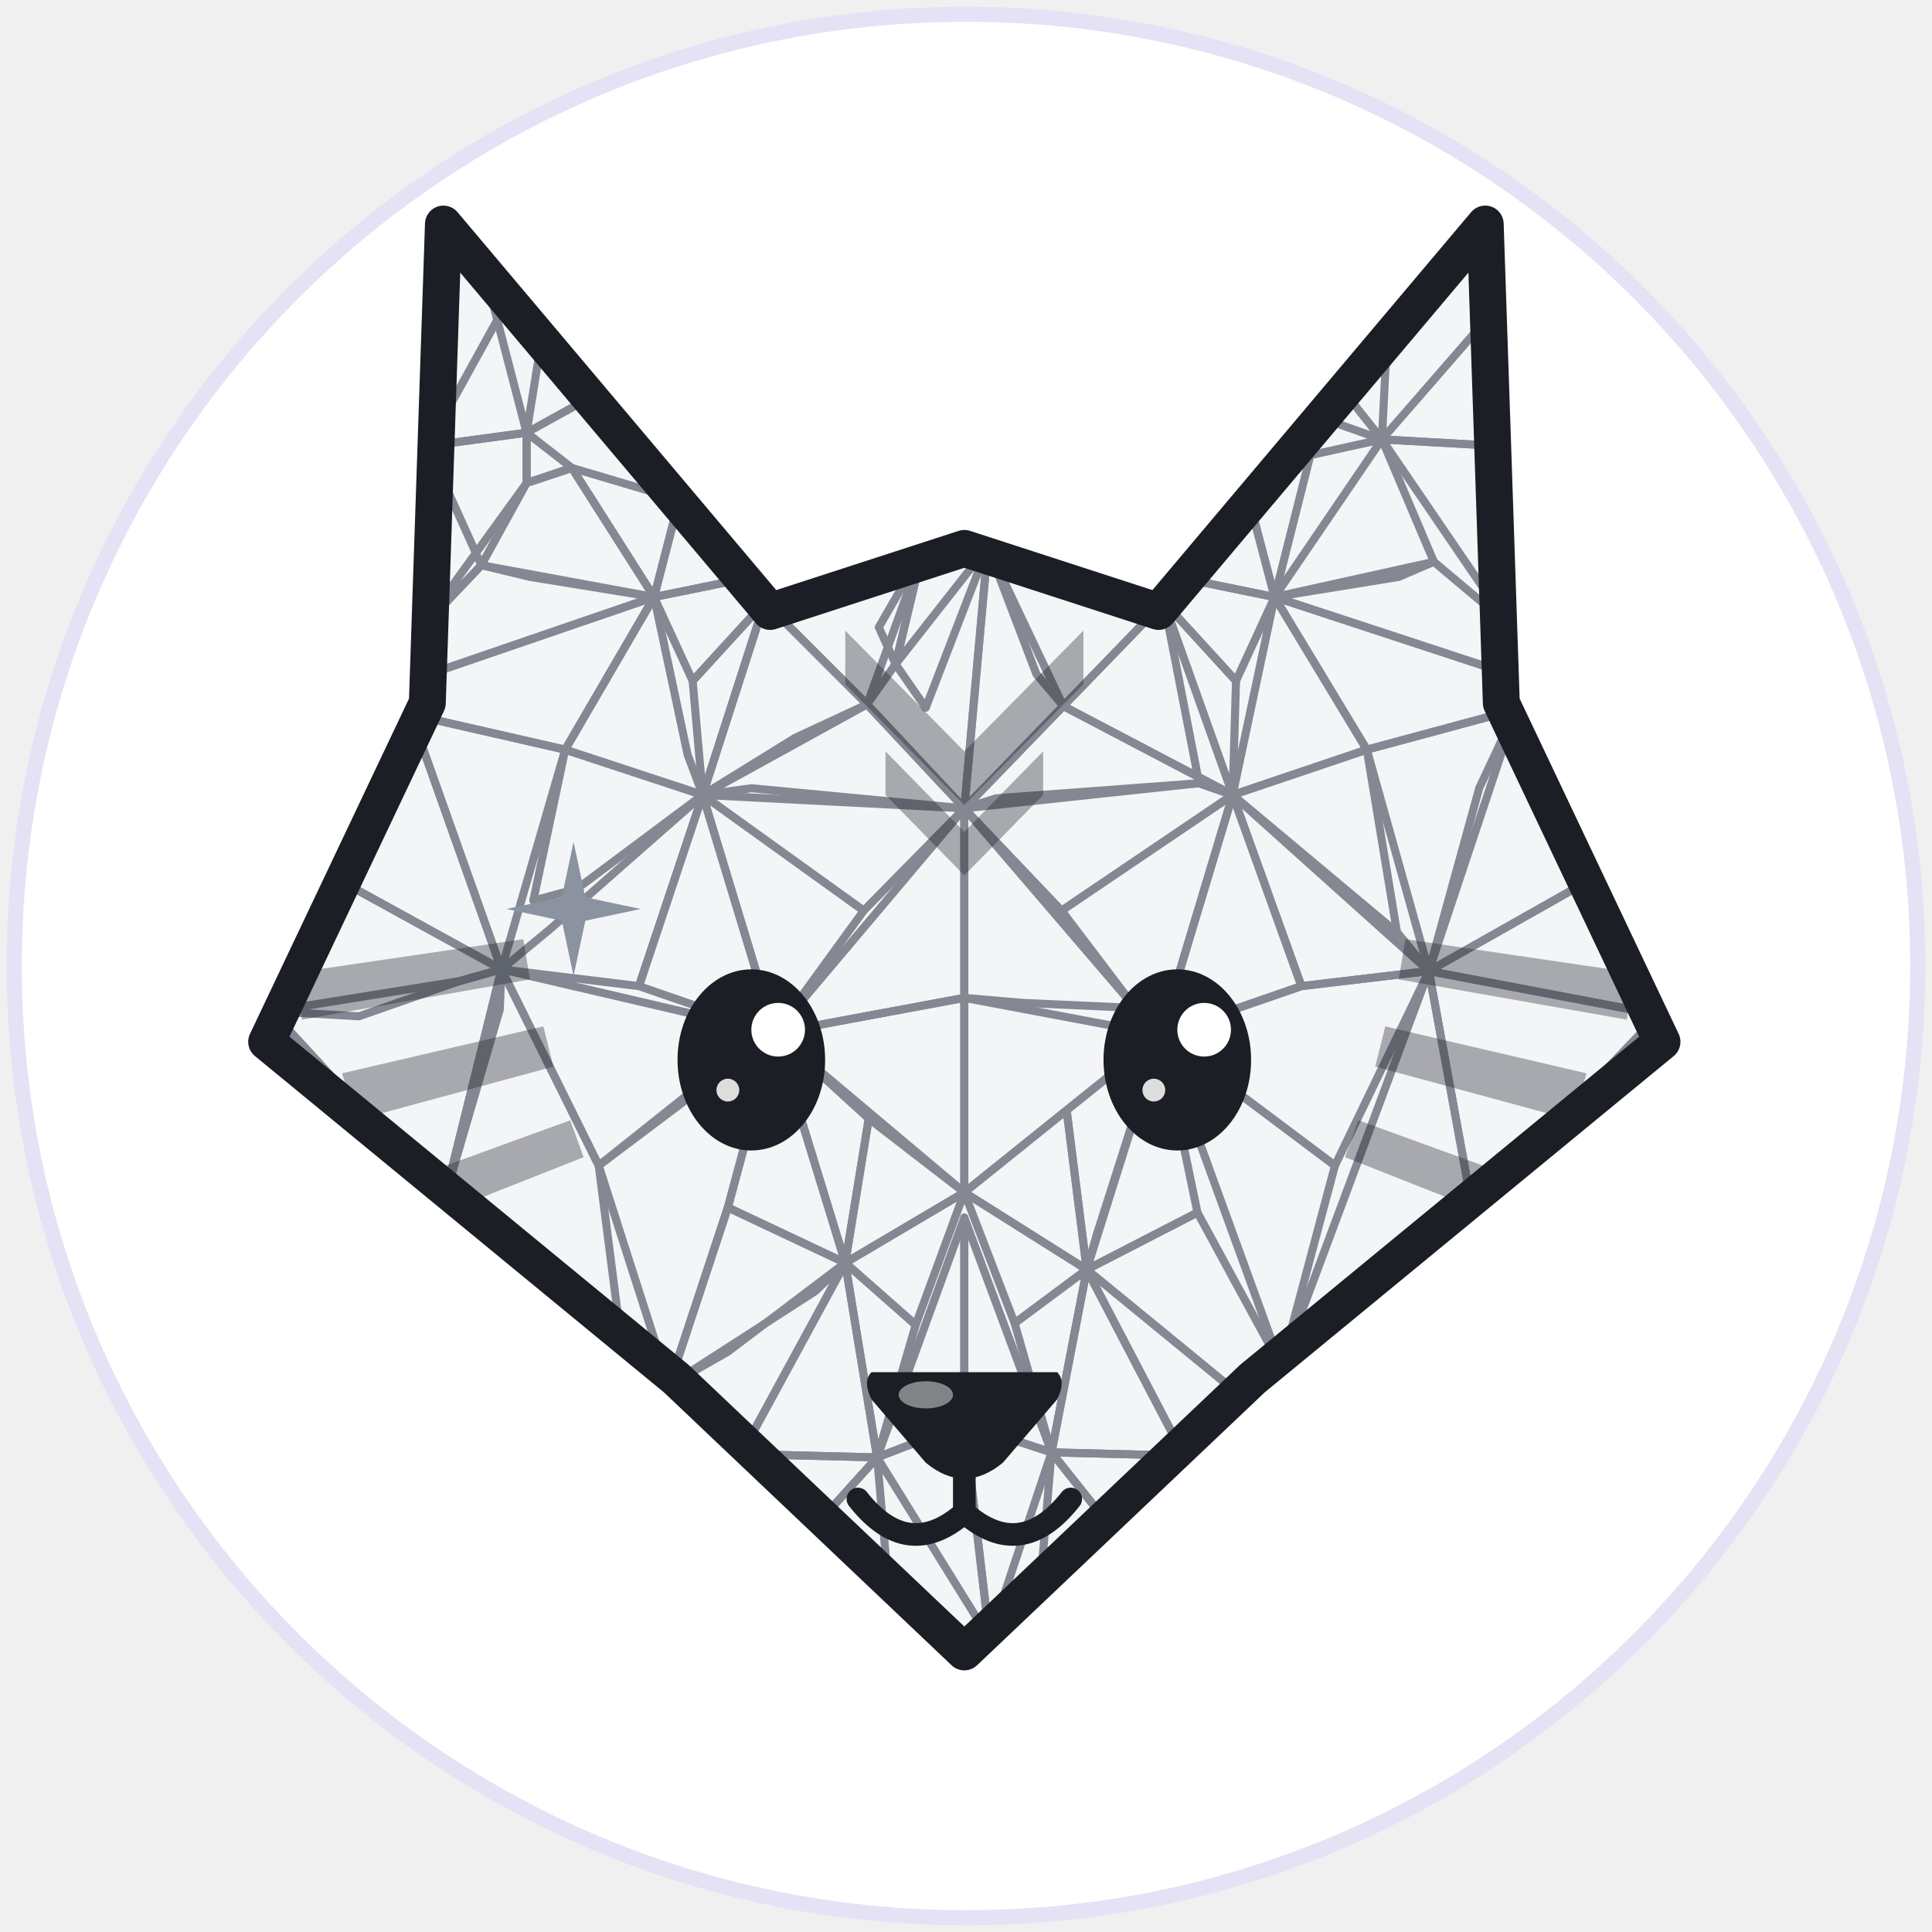
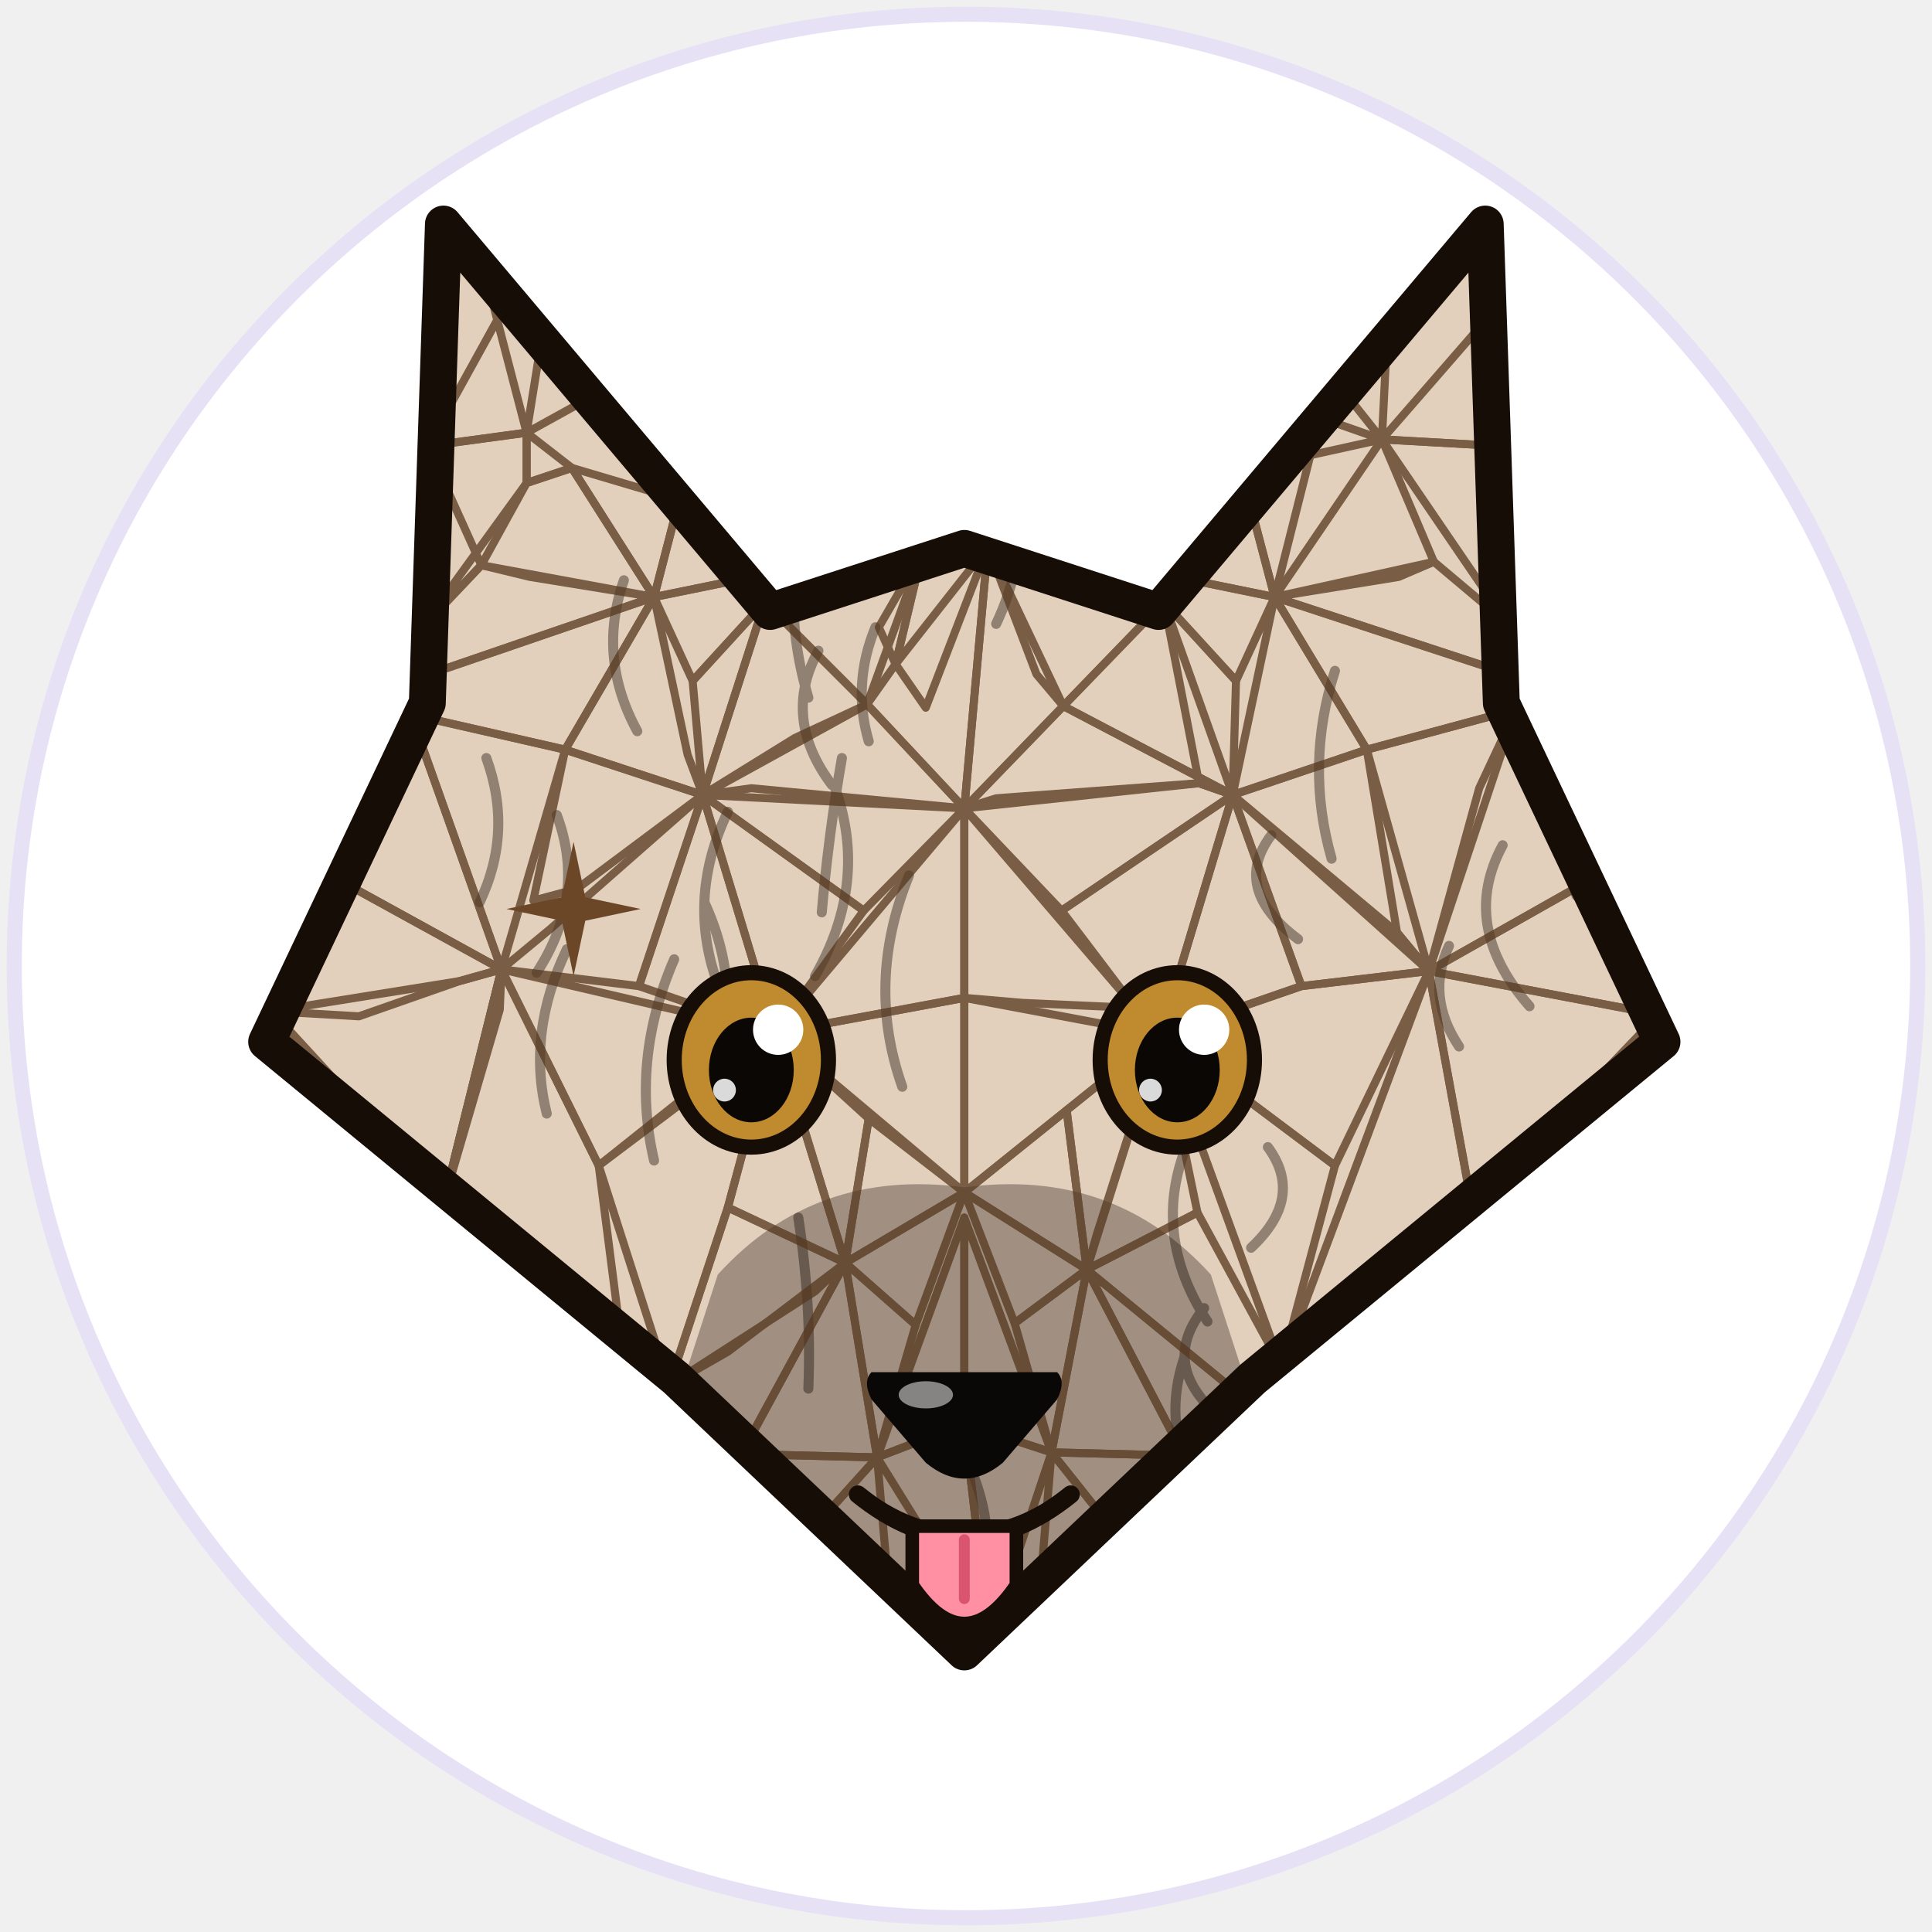
<svg xmlns="http://www.w3.org/2000/svg" viewBox="-38 -28 576 576" role="img" aria-label="Lobinho">
  <defs>
    <clipPath id="c-linhas-lobinho">
      <circle cx="250" cy="260" r="286" />
    </clipPath>
    <clipPath id="head">
      <polygon points="94.2,38.8 191.6,154.3 249.5,135.5 307.4,154.3 404.8,38.8 409.6,181.6 457.5,282.6 335.4,383 249.5,464.5 163.6,383 41.5,282.6 89.4,181.6" />
    </clipPath>
  </defs>
  <g clip-path="url(#c-linhas-lobinho)">
    <circle cx="250" cy="260" r="284" fill="#ffffff" stroke="#e6e1f5" stroke-width="5" />
-     <polygon points="94.2,38.8 191.6,154.3 249.5,135.5 307.4,154.3 404.8,38.8 409.6,181.6 457.5,282.6 335.4,383 249.5,464.5 163.6,383 41.5,282.6 89.4,181.6" fill="#f4f5f7" />
-     <g clip-path="url(#head)" fill="none" stroke="#676d79" stroke-width="2.4" stroke-linejoin="round" opacity="0.8">
+     <polygon points="94.2,38.8 191.6,154.3 249.5,135.5 307.4,154.3 404.8,38.8 409.6,181.6 457.5,282.6 335.4,383 249.5,464.5 163.6,383 41.5,282.6 89.4,181.6" fill="#e2d0bc" />
+     <g clip-path="url(#head)">
+       <path d="M176 352 Q205 320 249.5 326 Q294 320 323 352 L336 392 Q318 440 249.5 470 Q181 440 163 392 Z" fill="#1a1009" opacity="0.33" />
+       <g fill="none" stroke-linecap="round" stroke="#140b05" stroke-width="3" opacity="0.4">
+         <path d="M312 412 q-11 22 6 44" />
+         <path d="M211 207 q10 28 -6 56" />
+         <path d="M179 214 q-13 27 -2 54" />
+         <path d="M410 224 q-13 24 8 48" />
+         <path d="M393 396 q-3 21 -8 41" />
+         <path d="M341 221 q-12 16 8 31" />
+         <path d="M360 373 q-6 30 8 60" />
+         <path d="M315 377 q-6 18 2 35" />
+         <path d="M266 124 q1 17 -7 34" />
+         <path d="M206 166 q-11 20 4 40" />
+         <path d="M58 196 q1 28 -8 56" />
+         <path d="M449 294 q11 35 4 70" />
+         <path d="M76 160 q-14 18 -8 35" />
+         <path d="M394 254 q-7 15 3 30" />
+         <path d="M321 362 q-13 16 3 31" />
+         <path d="M301 413 q-6 28 2 56" />
+         <path d="M128 215 q9 24 -6 47" />
+         <path d="M233 233 q-13 32 -2 63" />
+         <path d="M52 302 q-5 33 -7 66" />
+         <path d="M173 410 q4 30 0 59" />
+         <path d="M45 411 q7 33 2 65" />
+         <path d="M40 347 q4 22 4 44" />
+         <path d="M364 414 q14 17 0 33" />
+         <path d="M451 413 q9 31 4 62" />
+         <path d="M174 409 q13 23 6 46" />
+         <path d="M340 314 q11 15 -5 30" />
+         <path d="M304 432 q-10 35 8 70" />
+         <path d="M311 267 q9 18 -1 35" />
+         <path d="M71 430 q3 26 -2 52" />
+         <path d="M223 159 q-7 17 -2 34" />
+         <path d="M360 172 q-9 28 -1 56" />
+         <path d="M203 119 q-9 31 0 61" />
+         <path d="M417 377 q0 28 2 56" />
+         <path d="M316 313 q-11 27 6 53" />
+         <path d="M213 198 q-4 23 -6 46" />
+         <path d="M200 335 q4 26 3 51" />
+         <path d="M129 435 q-12 30 3 60" />
+         <path d="M54 329 q11 18 2 35" />
+         <path d="M63 174 q4 16 2 32" />
+         <path d="M163 258 q-13 30 -6 60" />
+         <path d="M172 241 q12 26 3 52" />
+         <path d="M107 198 q8 22 -2 43" />
+         <path d="M148 145 q-8 23 4 45" />
+         <path d="M439 191 q-14 24 -7 48" />
+         <path d="M248 403 q10 18 8 36" />
+         <path d="M131 255 q-12 25 -6 49" />
+       </g>
+     </g>
+     <g clip-path="url(#head)" fill="none" stroke="#55371e" stroke-width="2.4" stroke-linejoin="round" opacity="0.75">
      <polygon points="111.5,261 193,280 140.5,319.5" />
      <polygon points="308,280.5 350,266 388,261.5 360,319.5" />
      <polygon points="140.5,319.5 175,292 193,280 179,332 161.5,385" />
      <polygon points="308,280.5 360,319.5 344,379.5" />
      <polygon points="94.5,329.5 111.5,261 140.5,319.5 147.5,374 100.5,334.5" />
      <polygon points="43,273.5 69,275 99,264.5 111.5,261 94.5,329.5" />
      <polygon points="388,261.5 456.5,274.5 401,332.5" />
      <polygon points="344,379.5 388,261.5 401,332.5" />
      <polygon points="193,280 249.5,269.5 249.5,327.5" />
      <polygon points="249.5,269.5 308,280.5 280,303 249.5,327.5" />
      <polygon points="193,280 249.5,213 249.5,269.5" />
      <polygon points="249.5,213 300.5,272.5 267,271 249.5,269.5" />
      <polygon points="171.5,209 219.5,243.5 193,280" />
      <polygon points="329.5,209 369.5,195.5 378.5,250 388,261.5" />
      <polygon points="369.5,195.5 414,183.5 388,261.5" />
      <polygon points="84.5,185 130.5,195.5 111.5,261" />
      <polygon points="171.5,209 249.5,213 219.5,243.5" />
      <polygon points="249.5,213 319.5,205.5 329.5,209 278.5,243.5" />
      <polygon points="278.5,243.5 329.5,209 308,280.5 300.5,272.5" />
      <polygon points="152.5,266 171.5,209 193,280" />
      <polygon points="329.5,209 378.5,250 388,261.5 350,266" />
      <polygon points="308,280.5 329.5,209 350,266" />
      <polygon points="121,240.5 130.5,195.5 171.5,209 134,237" />
      <polygon points="61.5,233.5 84.5,185 111.5,261" />
      <polygon points="388,261.5 403,207 414,183.5 437.5,233.5" />
      <polygon points="388,261.5 437.5,233.5 456.5,274.5" />
      <polygon points="43,273.5 61.5,233.5 111.5,261 99,264.5" />
      <polygon points="126,249 171.5,209 152.5,266 111.5,261" />
      <polygon points="342,150 374,103 389.5,139.5" />
      <polygon points="161.5,385 179,332 214,348.5 179,375" />
      <polygon points="329.5,209 342,150 369.5,195.5" />
      <polygon points="87,174 157,150 130.5,195.5 84.5,185" />
      <polygon points="130.5,195.5 157,150 167,197 171.5,209" />
      <polygon points="119,116 132.5,111.5 157,150 105.5,140.5" />
      <polygon points="342,150 379,144 389.5,139.5 411.5,158 412,173" />
      <polygon points="87.5,159.5 105.5,140.5 120,144 157,150 87,174" />
      <polygon points="342,150 412,173 414,183.5 369.5,195.5" />
      <polygon points="286,350.5 319,333.5 344,379.5 333,389" />
      <polygon points="279,182.5 309,151.5 319.5,205.5 329.5,209" />
      <polygon points="171.5,209 220.5,182 249.5,213 186,207" />
      <polygon points="171.5,209 190,151.5 220.5,182 199,192" />
      <polygon points="193,280 214,348.5 179,332" />
      <polygon points="249.5,213 279,182.5 329.5,209 319.5,205.5 259,210" />
      <polygon points="256.5,135 271,173 279,182.5 249.5,213" />
      <polygon points="289,340 308,280.5 319,333.5 286,350.5" />
      <polygon points="223.5,406.5 249.5,396.5 257,460.5" />
      <polygon points="223.5,406.5 249.5,335 249.5,396.5" />
      <polygon points="249.5,335 275.5,405 249.5,396.5" />
      <polygon points="249.5,396.5 275.5,405 257,460.5" />
      <polygon points="183,405.5 214,348.5 223.5,406.5" />
      <polygon points="214,348.5 221,305.5 249.5,327.5" />
      <polygon points="275.5,405 286,350.5 315,406" />
      <polygon points="249.5,327.5 275,307 280,303 286,350.5" />
      <polygon points="161.5,385 205,357 214,348.5 183,405.5 176,398.5" />
      <polygon points="193,280 221,305.5 214,348.5" />
      <polygon points="280,303 308,280.5 286,350.5" />
      <polygon points="286,350.5 333,389 323,398.5 315,406" />
      <polygon points="407.5,64.5 409.5,105 374,103" />
      <polygon points="374,103 409.5,105 410.5,133 411.5,158" />
      <polygon points="256.5,135 309,151.5 279,182.5" />
      <polygon points="229,170 256.5,135 249.5,213 220.5,182" />
      <polygon points="105.5,140.5 89.5,105 119,101 119,116 87.5,159.5" />
      <polygon points="214,348.5 235,367 223.5,406.5" />
      <polygon points="190,151.5 237,136.5 220.5,182" />
      <polygon points="214,348.5 249.5,327.5 235,367" />
      <polygon points="249.5,327.5 286,350.5 264.5,366.5" />
      <polygon points="264.5,366.5 286,350.5 275.5,405" />
      <polygon points="113.5,61.5 106.5,53 119,101 89.5,105" />
      <polygon points="157,150 184,144.5 190,151.5 168.5,175" />
      <polygon points="168.5,175 190,151.5 171.5,209" />
      <polygon points="309,151.5 315,144.5 342,150 330.5,175" />
      <polygon points="309,151.5 330.5,175 329.5,209" />
      <polygon points="229,170 237,136.5 256.5,135 238,183" />
      <polygon points="183,405.5 223.5,406.5 205.5,426.5" />
      <polygon points="205.5,426.5 223.5,406.5 227,446.5" />
      <polygon points="275.5,405 315,406 293,427" />
      <polygon points="272,446.5 275.5,405 293,427" />
      <polygon points="334.5,121.5 355.5,96.5 342,150" />
      <polygon points="132.5,111.5 164.5,121 157,150" />
      <polygon points="164.5,121 184,144.5 157,150" />
      <polygon points="315,144.5 334.5,121.5 342,150" />
      <polygon points="123.5,73 138,90.5 119,101" />
      <polygon points="362.5,88.5 375.5,73 374,103" />
      <polygon points="344.5,109.5 355.5,96.5 374,103" />
      <polygon points="224,159 237,136.5 229,170" />
      <polygon points="94.5,329.5 111.5,261 111,273" />
      <polygon points="119,101 132.5,111.5 119,116" />
    </g>
-     <g clip-path="url(#head)">
-       <polygon points="214,160 249.5,196 285,160 285,176 249.5,212 214,176" fill="#1b1e24" opacity="0.35" />
-       <polygon points="226,196 249.5,220 273,196 273,209 249.5,233 226,209" fill="#1b1e24" opacity="0.35" />
-       <polygon points="50,262 118,252 120,264 52,276" fill="#1b1e24" opacity="0.35" />
-       <polygon points="64,292 124,278 127,290 68,306" fill="#1b1e24" opacity="0.35" />
-       <polygon points="88,322 132,306 136,317 93,334" fill="#1b1e24" opacity="0.35" />
-       <polygon points="449,262 381,252 379,264 447,276" fill="#1b1e24" opacity="0.35" />
-       <polygon points="435,292 375,278 372,290 431,306" fill="#1b1e24" opacity="0.35" />
-       <polygon points="411,322 367,306 363,317 406,334" fill="#1b1e24" opacity="0.35" />
-     </g>
-     <polygon points="94.2,38.8 191.6,154.3 249.5,135.5 307.4,154.3 404.8,38.8 409.6,181.6 457.5,282.6 335.4,383 249.5,464.5 163.6,383 41.5,282.6 89.4,181.6" fill="none" stroke="#1b1e24" stroke-width="11" stroke-linejoin="round" />
-     <path d="M133 223 L136.5 239.5 L153 243 L136.5 246.5 L133 263 L129.5 246.5 L113 243 L129.5 239.5 Z" fill="#8b93a1" />
-     <ellipse cx="186" cy="288" rx="22" ry="27" fill="#1b1e24" />
-     <circle cx="194" cy="279" r="8" fill="#fff" />
-     <circle cx="179" cy="297" r="3.4" fill="#fff" opacity="0.85" />
-     <ellipse cx="313" cy="288" rx="22" ry="27" fill="#1b1e24" />
-     <circle cx="321" cy="279" r="8" fill="#fff" />
-     <circle cx="306" cy="297" r="3.4" fill="#fff" opacity="0.85" />
+     <polygon points="94.2,38.8 191.6,154.3 249.5,135.5 307.4,154.3 404.8,38.8 409.6,181.6 457.5,282.6 335.4,383 249.5,464.5 163.6,383 41.5,282.6 89.4,181.6" fill="none" stroke="#160d06" stroke-width="11" stroke-linejoin="round" />
+     <path d="M133 223 L136.5 239.5 L153 243 L136.5 246.5 L133 263 L129.5 246.5 L113 243 L129.5 239.5 Z" fill="#6b4627" />
+     <ellipse cx="186" cy="288" rx="23" ry="26" fill="#c08a2e" stroke="#160d06" stroke-width="4.5" />
+     <ellipse cx="186" cy="291" rx="12.65" ry="15.6" fill="#0a0705" />
+     <circle cx="194" cy="279" r="7.5" fill="#fff" />
+     <circle cx="178" cy="297" r="3.4" fill="#fff" opacity="0.85" />
+     <ellipse cx="313" cy="288" rx="23" ry="26" fill="#c08a2e" stroke="#160d06" stroke-width="4.5" />
+     <ellipse cx="313" cy="291" rx="12.65" ry="15.6" fill="#0a0705" />
+     <circle cx="321" cy="279" r="7.5" fill="#fff" />
+     <circle cx="305" cy="297" r="3.4" fill="#fff" opacity="0.85" />
    <g transform="translate(249.5 400) scale(1.35) translate(-249.5 -400)">
-       <path d="M229 386 L270 386 Q272 388 270 392 L258 406 Q249.5 413 241 406 L229 392 Q227 388 229 386 Z" fill="#1b1e24" />
-       <ellipse cx="241" cy="391" rx="6" ry="3" fill="#fff" opacity="0.45" />
-       <path d="M249.5 409 L249.5 417 M226 414 Q237 428 249.5 417 Q262 428 273 414" fill="none" stroke="#1b1e24" stroke-width="5" stroke-linecap="round" stroke-linejoin="round" />
+       <path d="M229 386 L270 386 Q272 388 270 392 L258 406 Q249.5 413 241 406 L229 392 Q227 388 229 386 Z" fill="#0a0806" />
+       <ellipse cx="241" cy="391" rx="6" ry="3" fill="#fff" opacity="0.5" />
+       <path d="M226 413 Q249.5 432 273 413 Q262 422 249.5 422 Q237 422 226 413 Z" fill="#2a0f12" stroke="#160d06" stroke-width="4" stroke-linejoin="round" />
+       <path d="M238 420 L261 420 L261 433 Q249.5 450 238 433 Z" fill="#ff8fa3" stroke="#160d06" stroke-width="3" stroke-linejoin="round" />
+       <path d="M249.5 423 L249.5 436" stroke="#d9546f" stroke-width="2.4" stroke-linecap="round" />
    </g>
  </g>
</svg>
